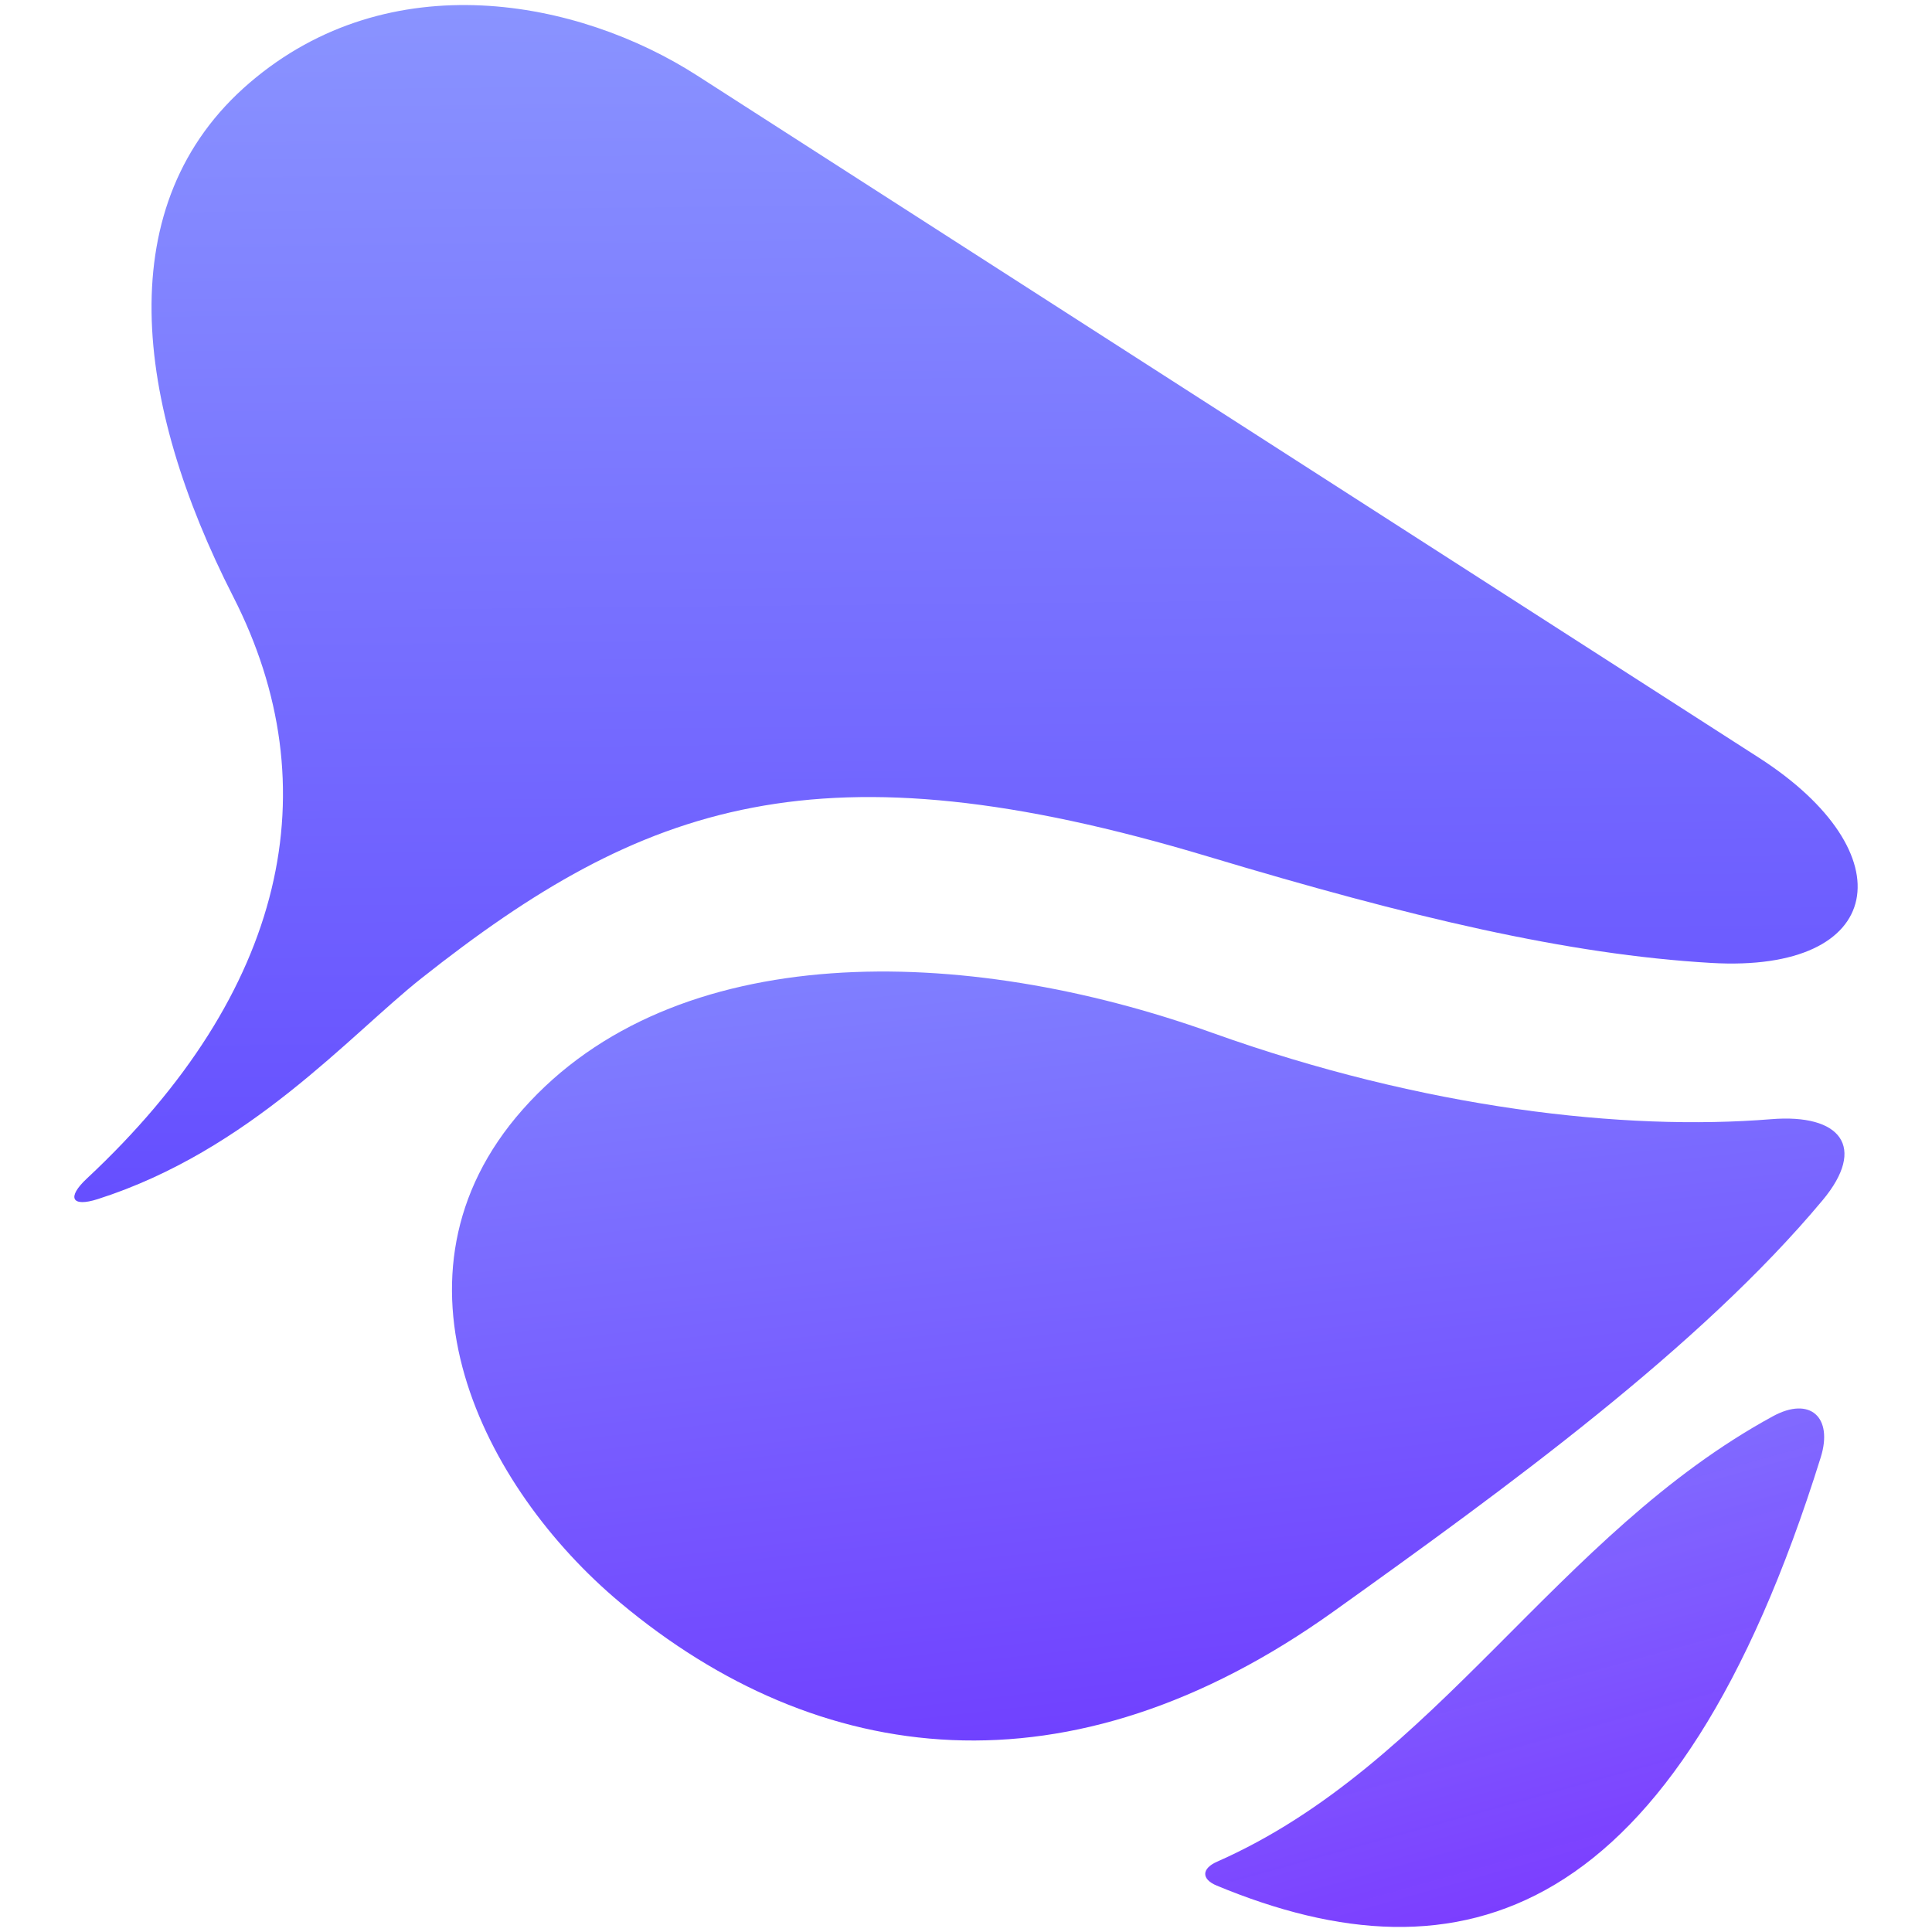
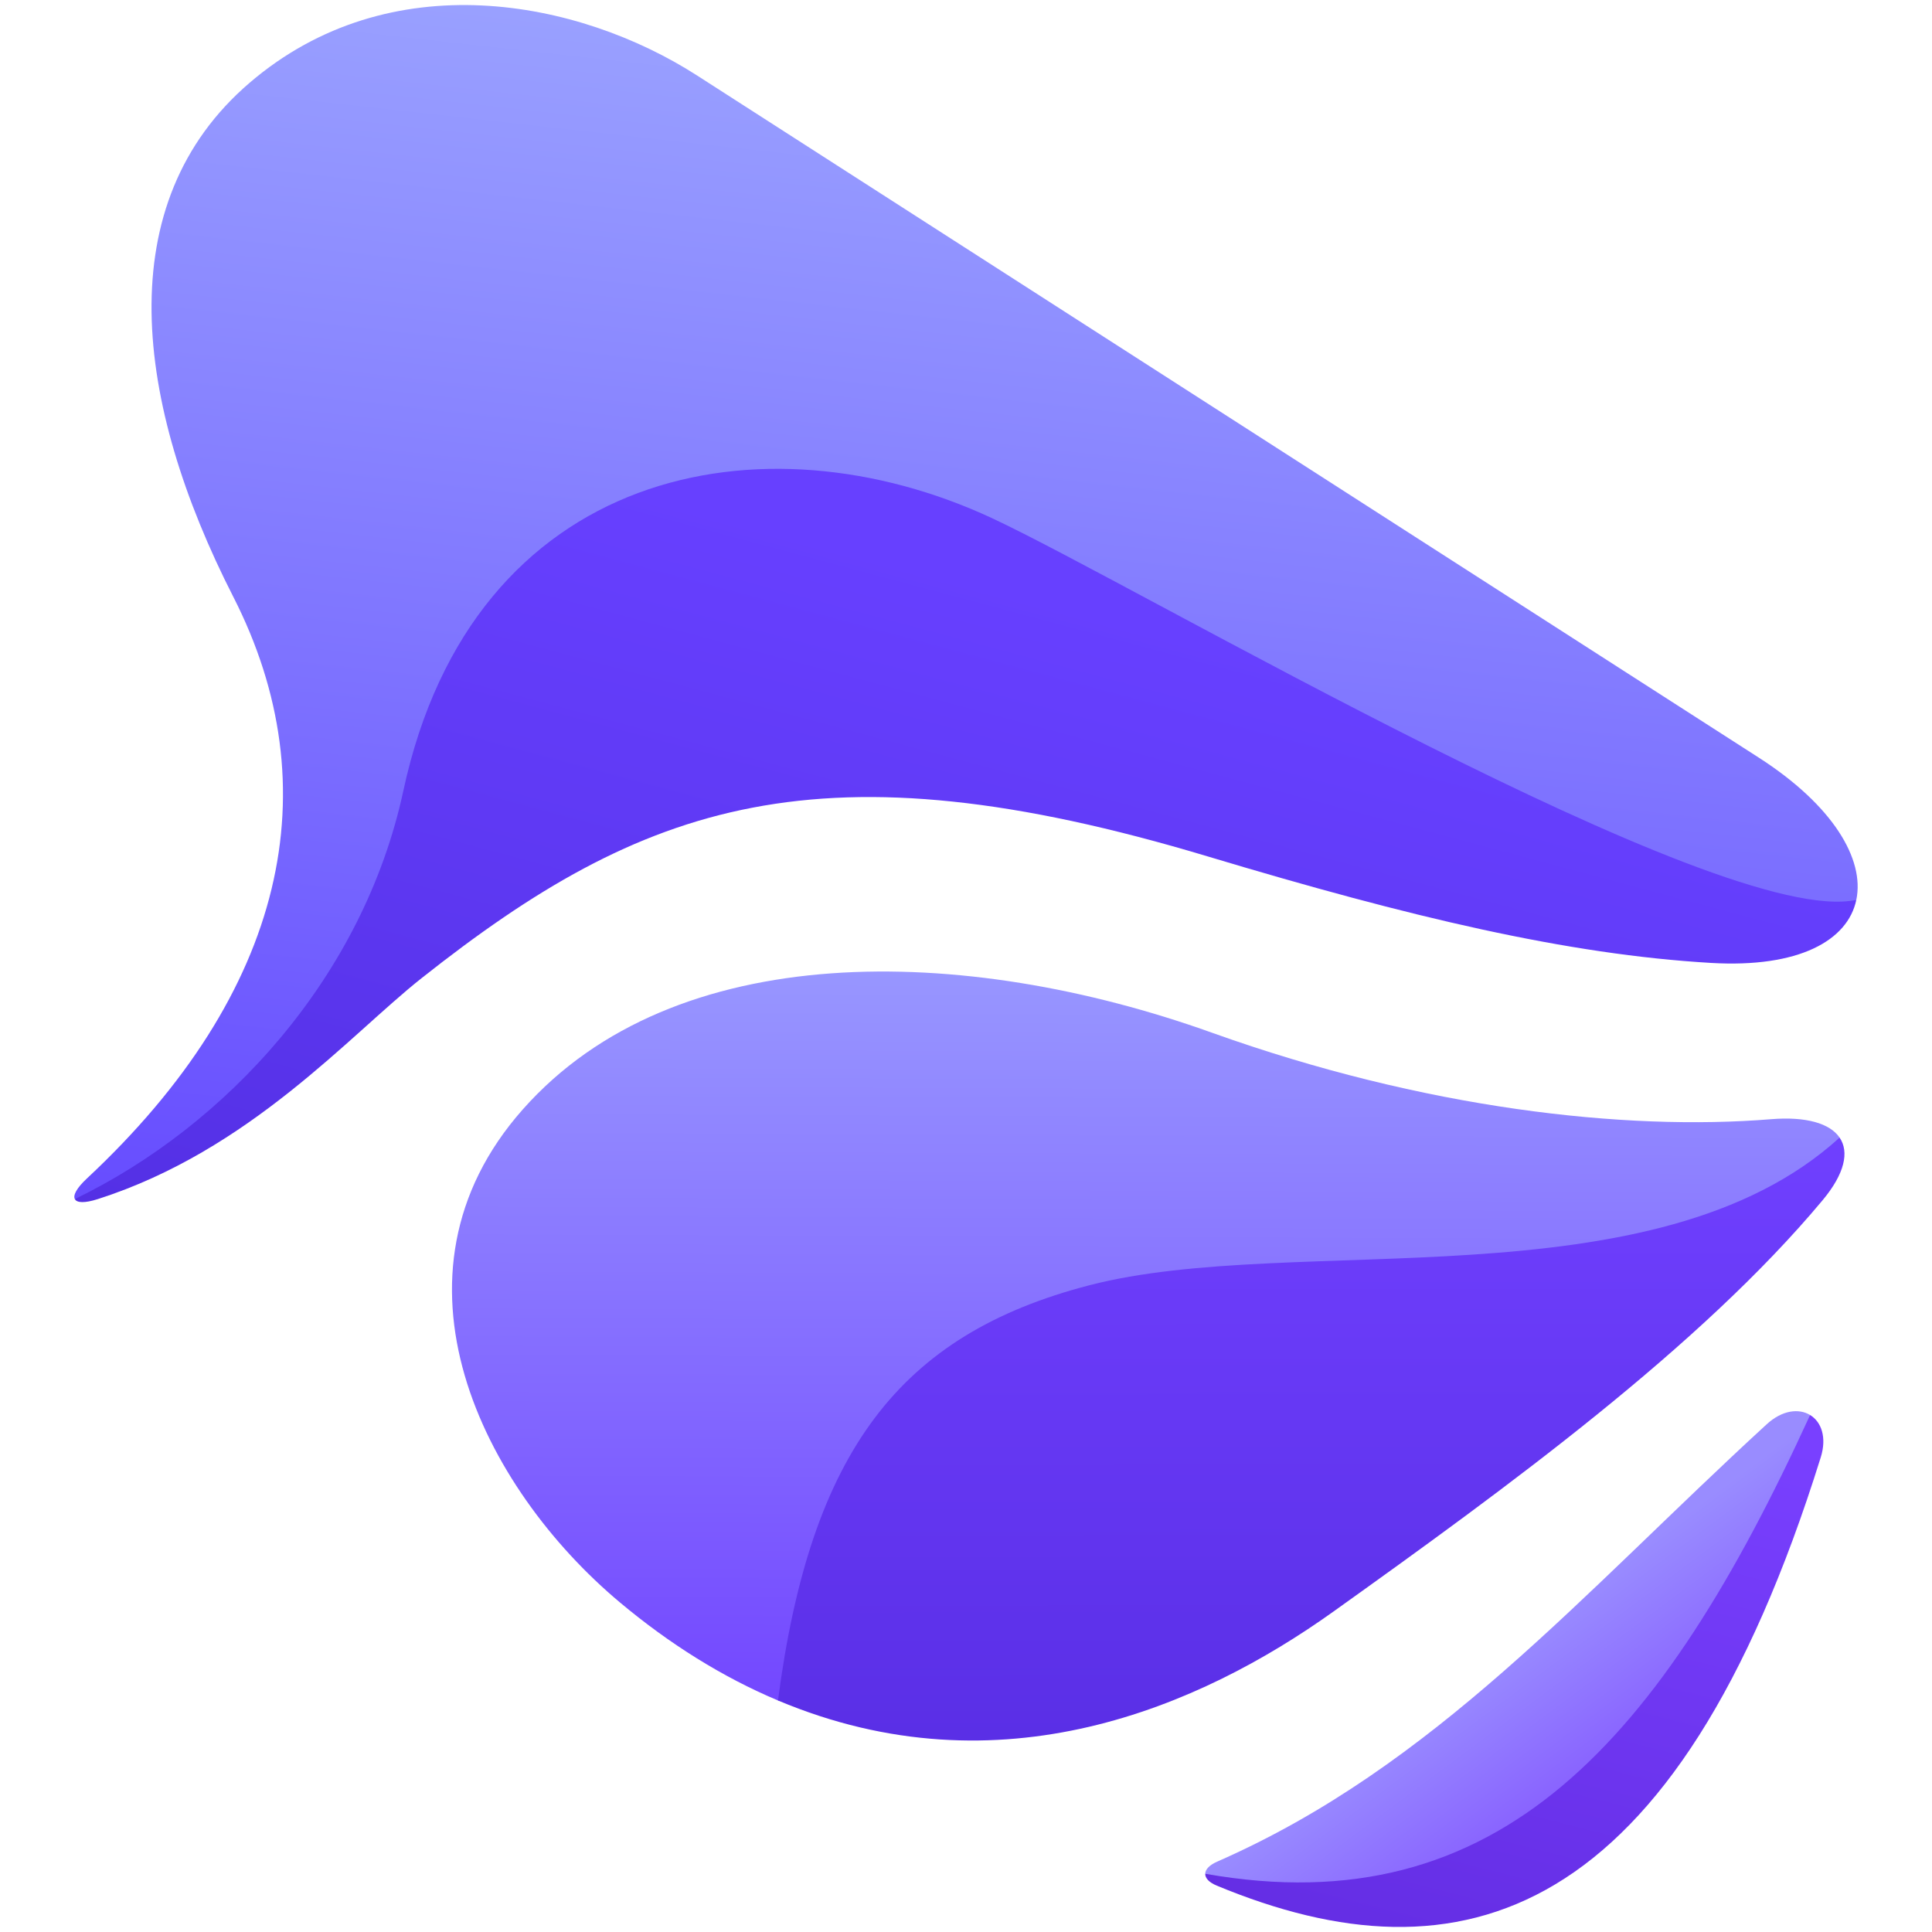
<svg xmlns="http://www.w3.org/2000/svg" xmlns:xlink="http://www.w3.org/1999/xlink" version="1.1" id="svg1" width="24" height="24" viewBox="0 0 24 24">
  <defs id="defs1">
+     <linearGradient id="linearGradient16">
+       <stop style="stop-color:#7633ff;stop-opacity:1;" offset="0" id="stop15" />
+       <stop style="stop-color:#998cff;stop-opacity:1;" offset="1" id="stop16" />
+     </linearGradient>
+     <linearGradient id="linearGradient14">
+       <stop style="stop-color:#674dff;stop-opacity:1;" offset="0" id="stop13" />
+       <stop style="stop-color:#99a0ff;stop-opacity:1;" offset="1" id="stop14" />
+     </linearGradient>
+     <linearGradient id="linearGradient13">
+       <stop style="stop-color:#592ee5;stop-opacity:1;" offset="0" id="stop11" />
+       <stop style="stop-color:#7040ff;stop-opacity:1;" offset="1" id="stop12" />
+     </linearGradient>
    <linearGradient id="linearGradient8">
-       <stop style="stop-color:#7633ff;stop-opacity:0.961;" offset="0" id="stop10" />
-       <stop style="stop-color:#8275ff;stop-opacity:1;" offset="1" id="stop9" />
+       <stop style="stop-color:#652ee5;stop-opacity:1;" offset="0" id="stop10" />
+       <stop style="stop-color:#7940ff;stop-opacity:1;" offset="1" id="stop9" />
    </linearGradient>
    <linearGradient id="linearGradient7">
      <stop style="stop-color:#7040ff;stop-opacity:1;" offset="0" id="stop7" />
-       <stop style="stop-color:#8080ff;stop-opacity:1;" offset="1" id="stop8" />
+       <stop style="stop-color:#9999ff;stop-opacity:1;" offset="1" id="stop8" />
    </linearGradient>
    <linearGradient id="linearGradient5">
-       <stop style="stop-color:#654dff;stop-opacity:1;" offset="0" id="stop6" />
-       <stop style="stop-color:#8a94ff;stop-opacity:1;" offset="1" id="stop5" />
+       <stop style="stop-color:#5430e5;stop-opacity:1;" offset="0" id="stop6" />
+       <stop style="stop-color:#6740ff;stop-opacity:1;" offset="1" id="stop5" />
    </linearGradient>
-     <linearGradient xlink:href="#linearGradient8" id="linearGradient10" x1="250.273" y1="285.145" x2="229.831" y2="211.572" gradientUnits="userSpaceOnUse" />
-     <linearGradient xlink:href="#linearGradient5" id="linearGradient11" x1="77.743" y1="188.164" x2="75.906" y2="9.883" gradientUnits="userSpaceOnUse" />
-     <linearGradient xlink:href="#linearGradient7" id="linearGradient12" x1="160.227" y1="264.527" x2="146.851" y2="148.136" gradientUnits="userSpaceOnUse" />
+     <linearGradient xlink:href="#linearGradient16" id="linearGradient10" x1="253.359" y1="290.289" x2="225.66" y2="253.077" gradientUnits="userSpaceOnUse" />
+     <linearGradient xlink:href="#linearGradient14" id="linearGradient11" x1="58.581" y1="186.821" x2="78.097" y2="11.45" gradientUnits="userSpaceOnUse" />
+     <linearGradient xlink:href="#linearGradient7" id="linearGradient12" x1="139.127" y1="266.71" x2="139.594" y2="147.435" gradientUnits="userSpaceOnUse" />
+     <linearGradient xlink:href="#linearGradient5" id="linearGradient4" gradientUnits="userSpaceOnUse" x1="54.865" y1="192.017" x2="86.136" y2="75.261" />
+     <linearGradient xlink:href="#linearGradient8" id="linearGradient6" gradientUnits="userSpaceOnUse" x1="231.244" y1="291.799" x2="251.594" y2="211.905" />
+     <linearGradient xlink:href="#linearGradient13" id="linearGradient9" gradientUnits="userSpaceOnUse" x1="185.967" y1="265.952" x2="185.911" y2="174.453" />
  </defs>
  <g id="layer1">
-     <path style="fill:url(#linearGradient11);fill-opacity:1;stroke:none;stroke-width:5.821;stroke-linecap:round;stroke-linejoin:round;stroke-dasharray:none;stroke-opacity:1" d="M 269.561,120.474 116.026,21.83 C 98.913,10.835 71.634,5.478 51.318,22.897 31.002,40.315 34.63,69.127 48.965,97.22 c 14.055,27.544 7.752,57.125 -21.174,84.125 -2.933,2.738 -2.233,4.197 1.587,2.974 21.994,-7.041 36.433,-23.731 46.81,-31.942 32.15,-25.439 57.599,-34.461 113.739,-17.596 29.241,8.784 51.976,14.175 72.762,15.388 25.342,1.479 28.327,-15.911 6.872,-29.695 z" id="path1" transform="matrix(0.08590213,0,0,0.08590213,-1.308288,-0.9379484)" />
-     <path style="fill:url(#linearGradient12);fill-opacity:1;stroke:none;stroke-width:5.821;stroke-linecap:round;stroke-linejoin:round;stroke-dasharray:none;stroke-opacity:1" d="m 278.787,184.498 c -17.751,21.259 -45.712,41.589 -70.733,59.472 -38.237,27.328 -74.511,22.646 -103.129,-1.283 -19.893,-16.633 -35.39,-47.263 -14.11,-71.318 21.976,-24.841 63.763,-23.973 99.688,-11.106 30.692,10.993 59.699,14.226 80.856,12.503 10.033,-0.817 13.883,4.002 7.428,11.733 z" id="path2" transform="matrix(0.08590213,0,0,0.08590213,-1.308288,-0.9379484)" />
-     <path style="fill:url(#linearGradient10);stroke:none;stroke-width:5.821;stroke-linecap:round;stroke-linejoin:round;stroke-dasharray:none;stroke-opacity:1" d="m 271.53,214.175 c -31.358,17.078 -48.581,50.394 -80.379,64.413 -2.251,0.992 -2.319,2.523 -0.047,3.466 35.191,14.607 66.292,5.497 87.338,-61.936 1.817,-5.821 -1.559,-8.858 -6.912,-5.943 z" id="path3" transform="matrix(0.08590213,0,0,0.08590213,-1.300867,-0.8050555)" />
+     <path style="fill:url(#linearGradient11);fill-opacity:1;stroke:none;stroke-width:5.821;stroke-linecap:round;stroke-linejoin:round;stroke-dasharray:none;stroke-opacity:1" d="m 283.674,141.045 c 1.232,-5.886 -3.385,-13.679 -14.112,-20.571 v -4.7e-4 L 116.026,21.83 C 98.913,10.835 71.634,5.478 51.318,22.897 31.002,40.315 34.63,69.127 48.965,97.22 c 14.055,27.544 7.752,57.125 -21.174,84.125 -1.467,1.369 -2.025,2.418 -1.739,2.972 25.615,-5.384 56.171,-49.01 83.104,-72.289 25.492,-22.034 140.698,41.653 174.518,29.017 z" transform="matrix(0.08590213,0,0,0.08590213,-1.308288,-0.9379484)" id="path4" />
+     <path style="fill:url(#linearGradient4);fill-opacity:1;stroke:none;stroke-width:5.821;stroke-linecap:round;stroke-linejoin:round;stroke-dasharray:none;stroke-opacity:1" d="m 26.052,184.317 c 0.286,0.554 1.416,0.613 3.326,0.002 21.994,-7.041 36.433,-23.731 46.81,-31.942 32.15,-25.439 57.599,-34.461 113.739,-17.596 29.241,8.784 51.976,14.175 72.762,15.388 12.671,0.739 19.753,-3.238 20.985,-9.124 C 264.02,145.373 179.784,95.686 158.702,85.859 125.632,70.444 83.651,78.4 73.558,125.272 67.749,152.251 47.951,173.717 26.052,184.317 Z" transform="matrix(0.08590213,0,0,0.08590213,-1.308288,-0.9379484)" id="path1" />
+     <path style="fill:url(#linearGradient12);fill-opacity:1;stroke:none;stroke-width:5.821;stroke-linecap:round;stroke-linejoin:round;stroke-dasharray:none;stroke-opacity:1" d="m 127.735,256.825 c -8.023,-3.377 -15.656,-8.156 -22.81,-14.138 -19.893,-16.633 -35.39,-47.263 -14.11,-71.318 21.976,-24.841 63.763,-23.973 99.688,-11.106 30.692,10.993 59.699,14.226 80.856,12.503 5.017,-0.409 8.487,0.592 9.897,2.661 0.189,16.602 -106.645,91.069 -153.521,81.399 z" transform="matrix(0.08590213,0,0,0.08590213,-1.308288,-0.9379484)" id="path2" />
+     <path style="fill:url(#linearGradient9);fill-opacity:1;stroke:none;stroke-width:5.821;stroke-linecap:round;stroke-linejoin:round;stroke-dasharray:none;stroke-opacity:1" d="m 281.256,175.426 c 1.41,2.069 0.758,5.206 -2.469,9.072 -17.751,21.259 -45.712,41.589 -70.733,59.472 -19.276,13.776 -48.188,26.38 -80.319,12.856 4.689,-35.94 17.572,-52.926 45.021,-60.044 29.743,-7.713 81.727,3.026 108.5,-21.355 z" transform="matrix(0.08590213,0,0,0.08590213,-1.308288,-0.9379484)" id="path5" />
+     <path style="fill:url(#linearGradient10);stroke:none;stroke-width:5.821;stroke-linecap:round;stroke-linejoin:round;stroke-dasharray:none;stroke-opacity:1" d="m 276.902,213.998 c -1.619,-0.984 -4.026,-0.725 -6.272,1.335 -26.835,24.614 -47.982,49.438 -79.479,63.255 -1.125,0.496 -1.705,1.127 -1.72,1.752 53.655,24.631 86.712,-44.288 87.47,-66.342 z" transform="matrix(0.08590213,0,0,0.08590213,-1.300867,-0.8050555)" id="path6" />
+     <path style="fill:url(#linearGradient6);stroke:none;stroke-width:5.821;stroke-linecap:round;stroke-linejoin:round;stroke-dasharray:none;stroke-opacity:1" d="m 189.432,280.34 c -0.014,0.625 0.537,1.243 1.673,1.715 35.191,14.607 66.292,5.497 87.338,-61.936 0.908,-2.911 0.078,-5.137 -1.54,-6.121 -21.555,47.078 -44.932,73.852 -87.47,66.342 z" transform="matrix(0.08590213,0,0,0.08590213,-1.300867,-0.8050555)" id="path3" />
  </g>
</svg>
